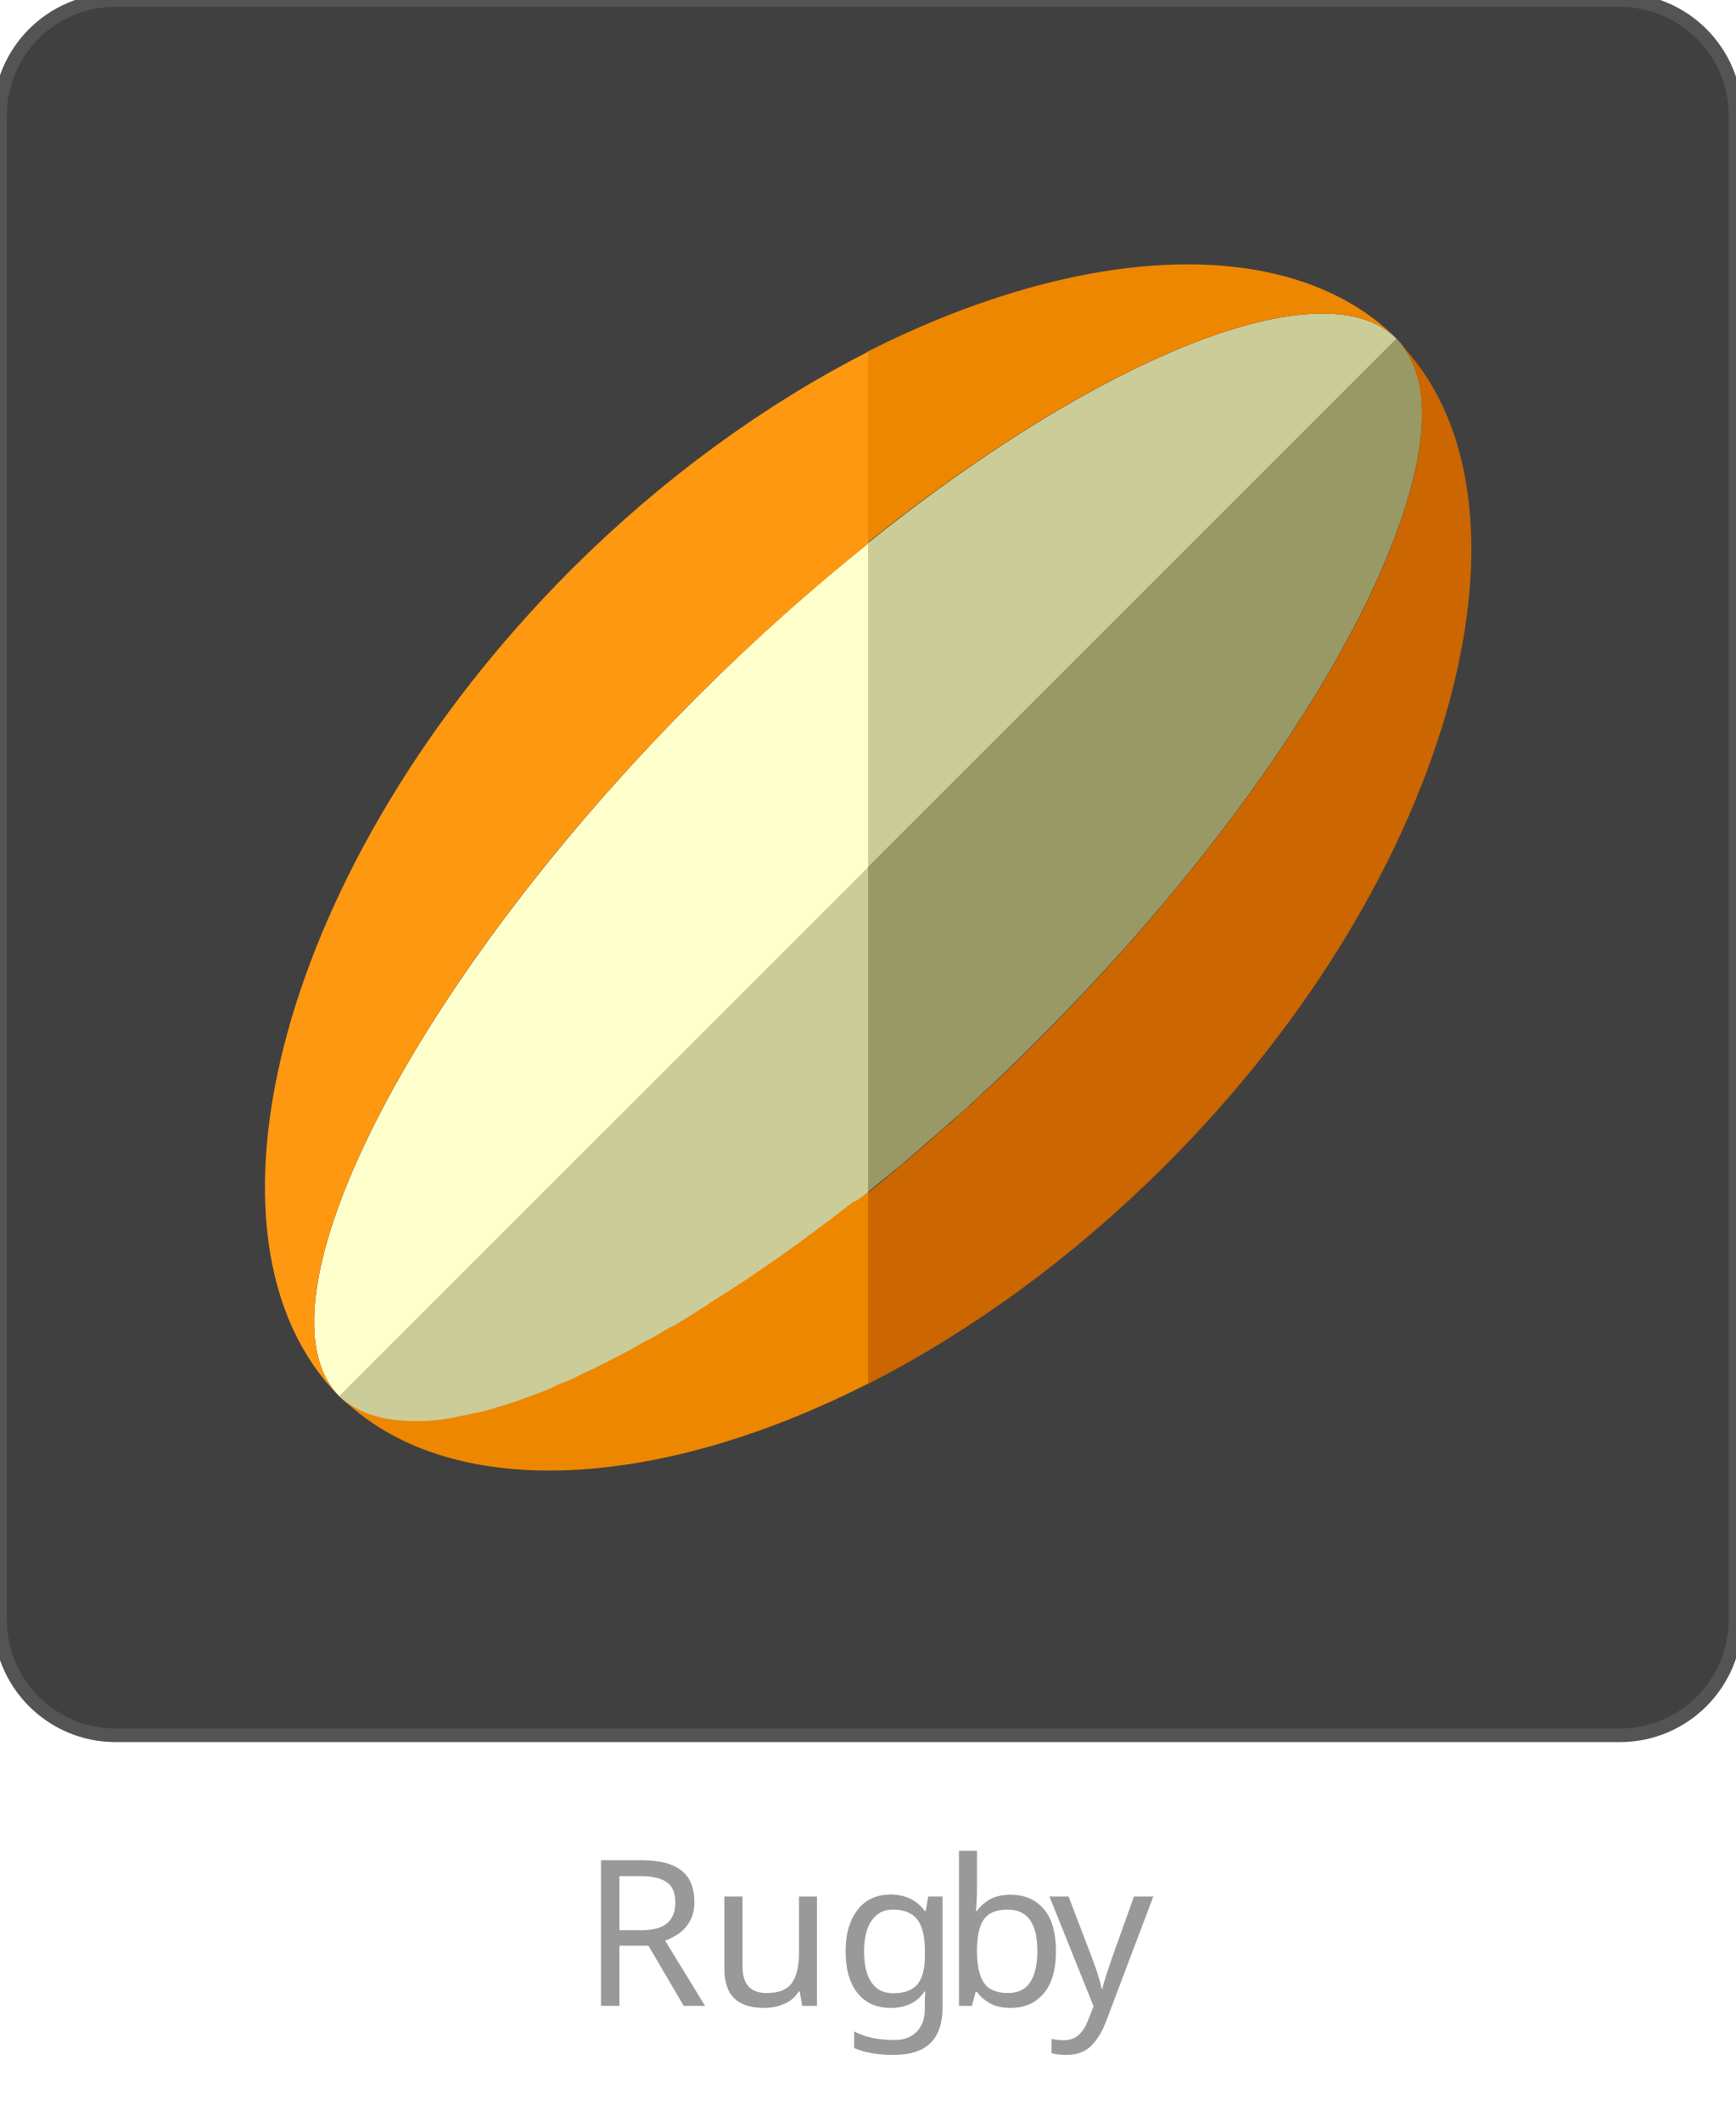
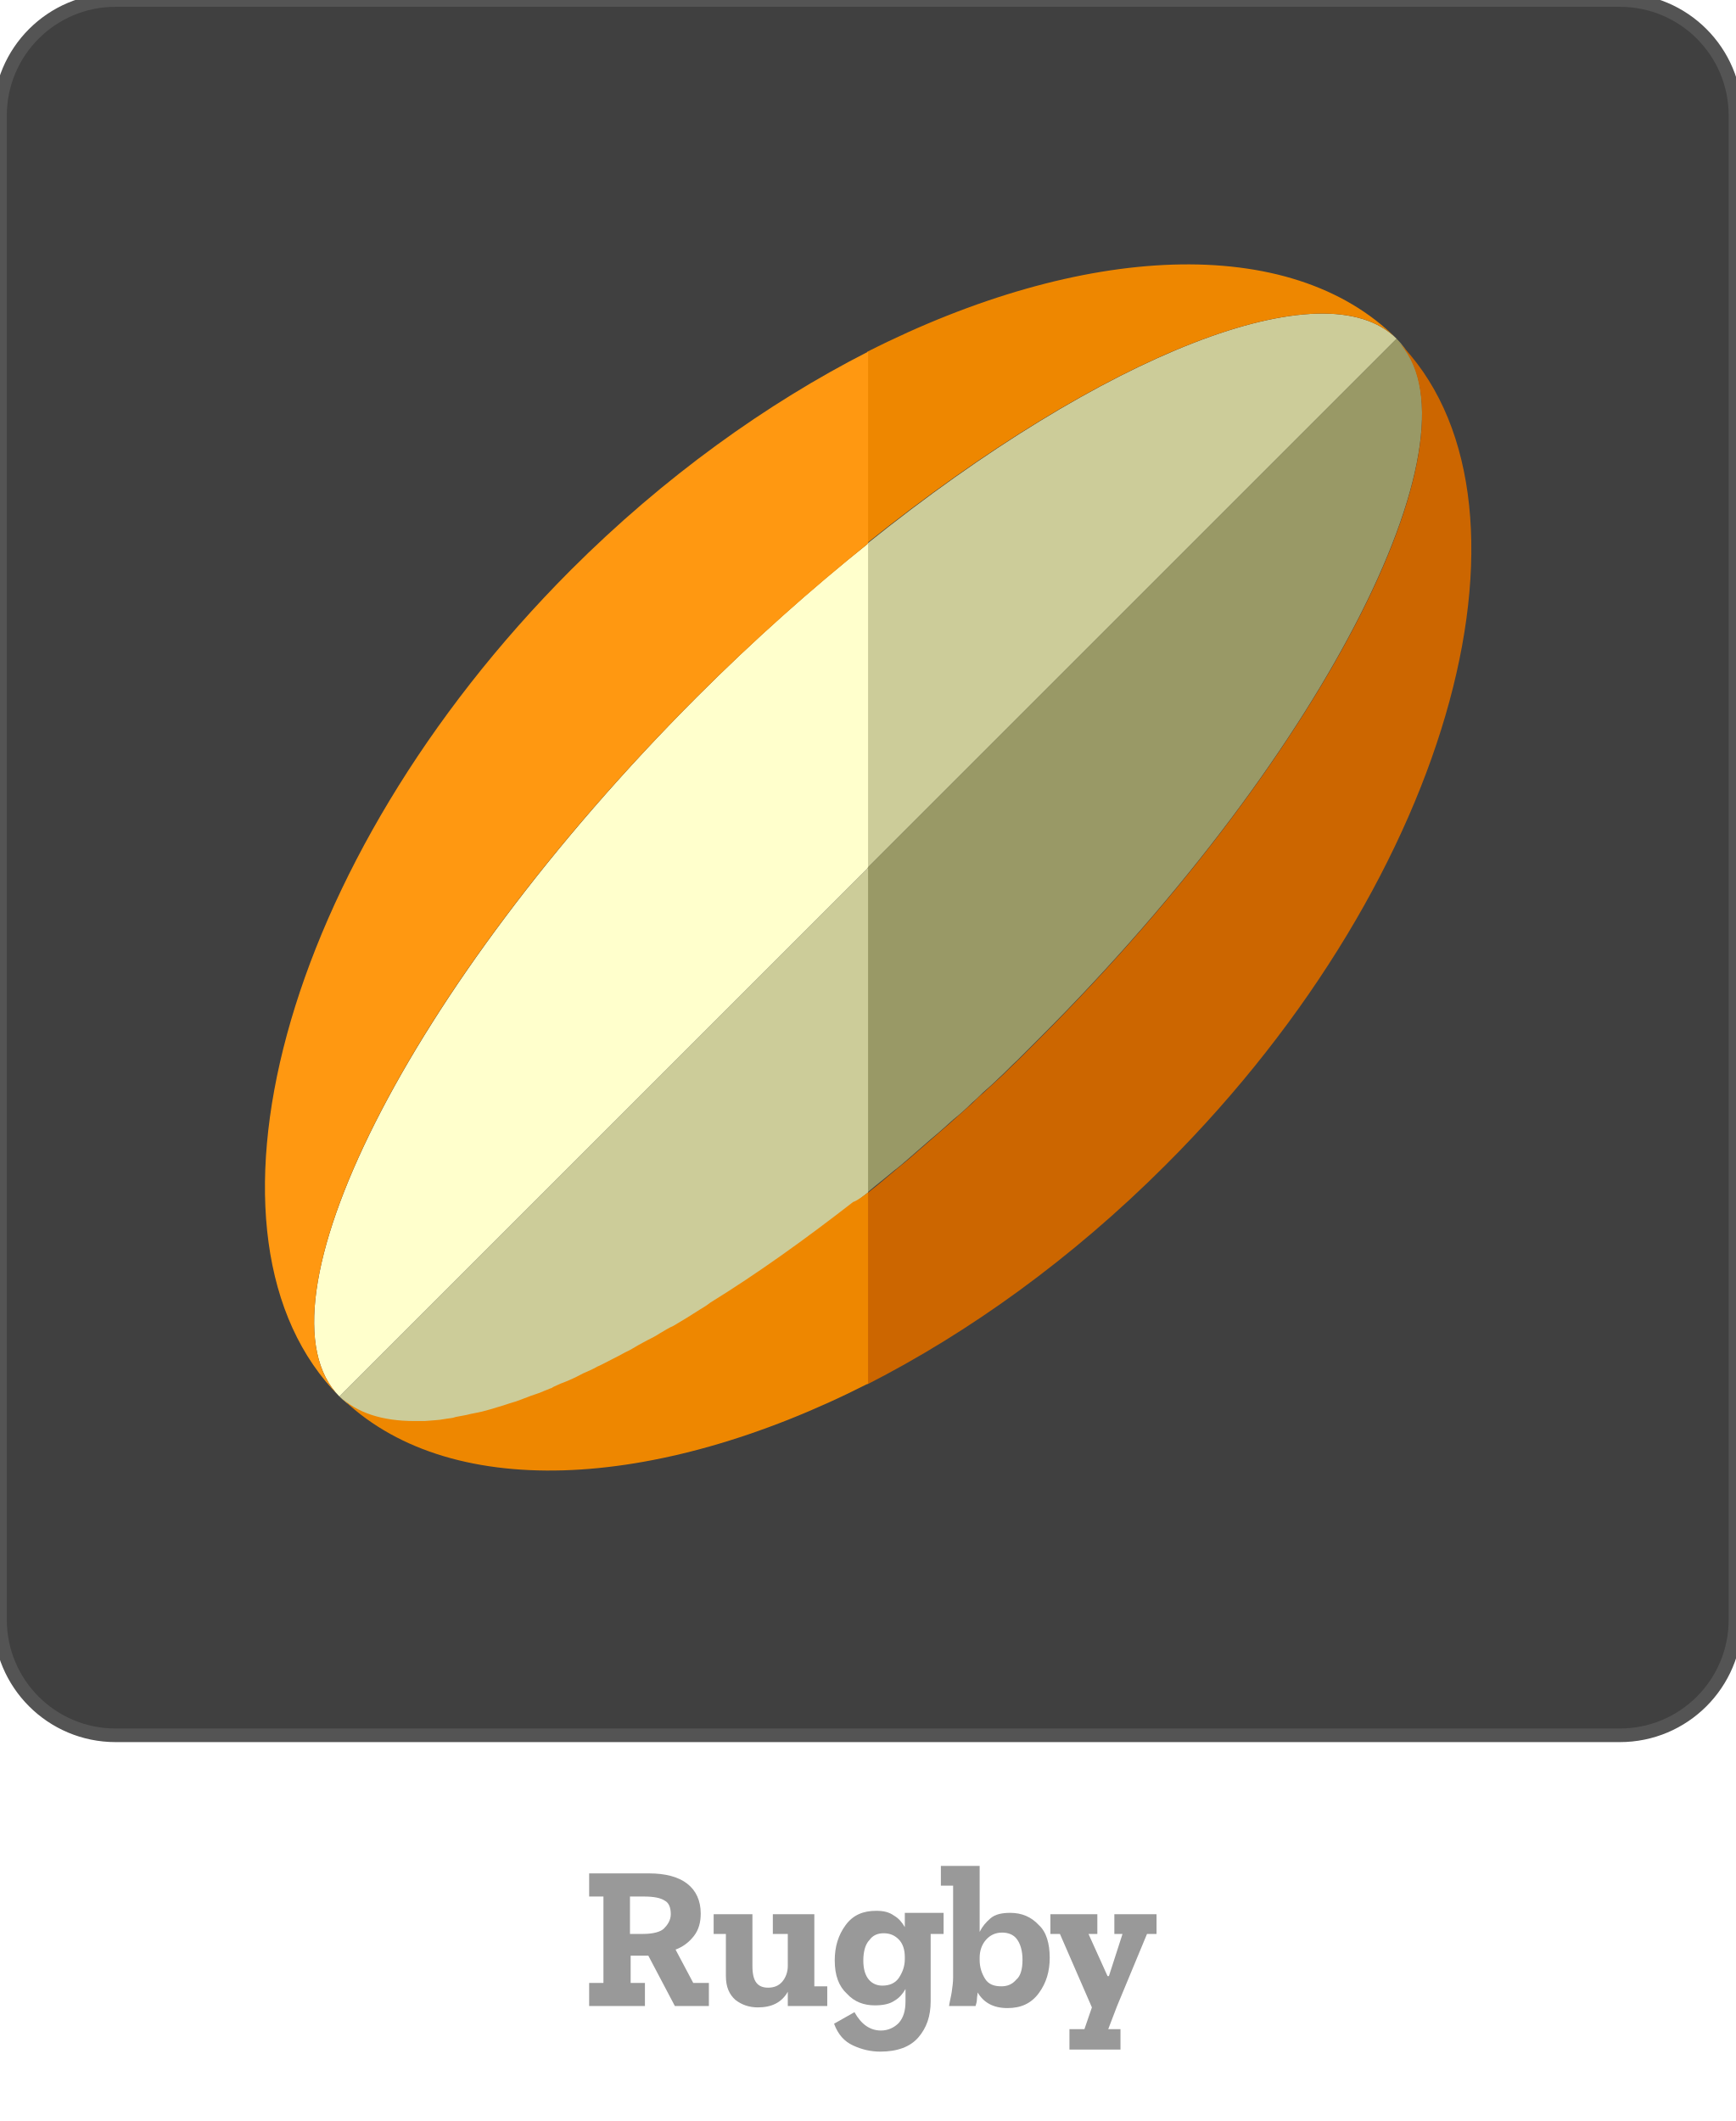
<svg xmlns="http://www.w3.org/2000/svg" version="1.1" id="Municipios_de_la_provincia_de_Santa_Cruz_de_Tenerife" x="0px" y="0px" viewBox="0 0 255.1 311.8" style="enable-background:new 0 0 255.1 311.8;" xml:space="preserve">
  <style type="text/css">
	.st0{fill:#404040;stroke:#545454;stroke-width:2;stroke-miterlimit:10;}
- 	.st1{fill:#999999;}
- 	.st2{font-family:'ZillaSlab-Bold';}
- 	.st3{font-size:30px;}
- 	.st4{fill:#CCCC99;}
- 	.st5{fill:#FFFFCC;}
- 	.st6{fill:#999966;}
- 	.st7{fill:#EE8700;}
- 	.st8{fill:#FF9811;}
- 	.st9{fill:#CC6600;}
+ 	.st1{enable-background:new    ;}
+ 	.st2{fill:#999999;}
+ 	.st3{fill:#CCCC99;}
+ 	.st4{fill:#FFFFCC;}
+ 	.st5{fill:#999966;}
+ 	.st6{fill:#EE8700;}
+ 	.st7{fill:#FF9811;}
+ 	.st8{fill:#CC6600;}
</style>
  <path class="st0" d="M17,0h221.1c9.4,0,17,7.6,17,17v221.1c0,9.4-7.6,17-17,17H17c-9.4,0-17-7.6-17-17V17C0,7.6,7.6,0,17,0z" />
-   <text transform="matrix(1 0 0 1 85.44 294.88)" class="st1 st2 st3">Rug</text>
-   <text transform="matrix(1 0 0 1 138.42 294.88)" class="st1 st2 st3">b</text>
-   <text transform="matrix(1 0 0 1 154.23 294.88)" class="st1 st2 st3">y</text>
-   <path class="st4" d="M205.3,49.8l-77.8,77.8V79.9C162.2,52,194.7,39.2,205.3,49.8z" />
-   <path class="st5" d="M127.6,79.9v47.7l-77.7,77.7c-13.2-13.2,9.7-59.9,52.6-102.9C110.8,94.1,119.2,86.6,127.6,79.9z" />
-   <path class="st6" d="M152.7,152.7c-1,1-2.1,2.1-3.1,3.1c0,0-0.1,0.1-0.1,0.1c-0.9,0.8-1.7,1.7-2.6,2.5c-0.8,0.8-1.6,1.5-2.4,2.2  c-0.5,0.5-1,1-1.6,1.5c-0.9,0.9-1.8,1.7-2.8,2.5c-1,0.9-2.1,1.9-3.2,2.8c-1,0.9-2.1,1.8-3.1,2.7c-0.8,0.7-1.6,1.4-2.4,2  c-1.3,1.1-2.6,2.1-3.9,3.2v-47.7l77.8-77.8C218.5,63,195.7,109.8,152.7,152.7z" />
-   <path class="st4" d="M49.9,205.3l77.7-77.7v47.7c-0.8,0.6-1.5,1.2-2.3,1.8c-7.2,5.6-14.2,10.6-21,14.8c-0.5,0.3-1,0.6-1.5,1  c-0.6,0.4-1.3,0.8-1.9,1.2c-0.7,0.4-1.4,0.8-2,1.2c-0.7,0.4-1.3,0.8-2,1.1c-0.6,0.3-1.2,0.7-1.8,1c-0.4,0.2-0.8,0.5-1.3,0.7  c-0.7,0.4-1.3,0.7-2,1.1c-0.6,0.3-1.2,0.7-1.9,1c-0.7,0.4-1.4,0.7-2.2,1.1c-0.7,0.3-1.4,0.7-2.1,1c-1.1,0.5-2.2,1-3.3,1.5  c-0.4,0.2-0.8,0.3-1.1,0.5c-0.1,0.1-0.3,0.1-0.4,0.2c-0.4,0.2-0.8,0.3-1.2,0.5c-0.8,0.3-1.5,0.6-2.2,0.8c-0.6,0.2-1.1,0.4-1.6,0.6  c-0.6,0.2-1.3,0.4-1.9,0.6c-0.7,0.2-1.4,0.4-2,0.6c-0.4,0.1-0.8,0.2-1.1,0.3c-0.8,0.2-1.5,0.4-2.3,0.5c-0.5,0.1-1,0.2-1.6,0.3  c-0.5,0.1-1.1,0.2-1.6,0.3c-1.1,0.2-2.1,0.2-3,0.3c0,0,0,0-0.1,0c-0.5,0-0.9,0-1.4,0C56.2,209,52.4,207.8,49.9,205.3z" />
-   <path class="st7" d="M205.3,49.8c-10.6-10.6-43.1,2.2-77.8,30V51.7C159.1,35.7,189.7,34.2,205.3,49.8z" />
-   <path class="st8" d="M127.6,51.7v28.2c-8.3,6.7-16.8,14.2-25.1,22.5c-42.9,42.9-65.8,89.7-52.6,102.9c-23-23-8.9-78.5,34-121.5  C97.6,70.1,112.7,59.3,127.6,51.7z" />
-   <path class="st9" d="M171.3,171.3c-13.8,13.8-28.9,24.6-43.8,32.2v-28.1c1.3-1,2.6-2.1,3.9-3.2c0.8-0.7,1.6-1.3,2.4-2  c1-0.9,2.1-1.8,3.1-2.7c1-0.9,2.1-1.8,3.2-2.8c0.9-0.8,1.9-1.7,2.8-2.5c0.5-0.5,1-1,1.6-1.5c0.8-0.7,1.6-1.5,2.4-2.2  c0.9-0.8,1.7-1.7,2.6-2.5c0-0.1,0.1-0.1,0.1-0.1c1-1,2.1-2.1,3.1-3.1c42.9-42.9,65.8-89.6,52.6-102.8  C228.3,72.8,214.3,128.4,171.3,171.3z" />
-   <path class="st7" d="M127.6,175.3v28.1c-31.5,16-62.1,17.4-77.7,1.8c2.5,2.5,6.3,3.7,11,3.7c0.5,0,0.9,0,1.4,0c0,0,0,0,0.1,0  c1-0.1,2-0.1,3-0.3c0.5-0.1,1.1-0.1,1.6-0.3c0.5-0.1,1-0.2,1.6-0.3c0.7-0.2,1.5-0.3,2.3-0.5c0.4-0.1,0.7-0.2,1.1-0.3  c0.7-0.2,1.3-0.4,2-0.6c0.6-0.2,1.2-0.4,1.9-0.6c0.5-0.2,1.1-0.4,1.6-0.6c0.7-0.3,1.5-0.5,2.2-0.8c0.4-0.2,0.8-0.3,1.2-0.5  c0.1,0,0.3-0.1,0.4-0.2c0.4-0.2,0.7-0.3,1.1-0.5c1.1-0.4,2.2-0.9,3.3-1.5c0.7-0.3,1.4-0.6,2.1-1c0.7-0.3,1.4-0.7,2.2-1.1  c0.6-0.3,1.2-0.6,1.9-1c0.7-0.3,1.3-0.7,2-1.1c0.4-0.2,0.9-0.5,1.3-0.7c0.6-0.3,1.2-0.6,1.8-1c0.7-0.4,1.3-0.8,2-1.1  c0.7-0.4,1.3-0.8,2-1.2c0.6-0.4,1.3-0.8,1.9-1.2c0.5-0.3,1-0.6,1.5-1c6.8-4.2,13.8-9.2,21-14.8C126,176.5,126.8,175.9,127.6,175.3z" />
+   <g class="st1">
+     <path class="st2" d="M104.2,294.9h-5l-3.9-7.4h-2.6v4h2.1v3.4h-8.2v-3.4h2.1v-12.7h-2.1v-3.4h8.8c2.4,0,4.3,0.5,5.6,1.5   c1.3,1,2,2.5,2,4.4c0,1.3-0.3,2.4-1,3.3c-0.7,0.9-1.6,1.6-2.7,2l2.6,4.9h2.3V294.9z M98.6,281.4c0-1-0.3-1.7-0.9-2   c-0.6-0.4-1.6-0.6-3.1-0.6h-2v5.5h1.9c1.5,0,2.6-0.3,3.1-0.8S98.6,282.3,98.6,281.4z" />
+     <path class="st2" d="M121.6,294.9h-5.8v-2.1c-0.9,1.6-2.4,2.3-4.4,2.3c-1.3,0-2.4-0.4-3.3-1.1c-0.9-0.8-1.4-1.9-1.4-3.5v-6.2h-1.8   v-2.9h5.7v7.6c0,1.2,0.2,2,0.6,2.5c0.4,0.5,1,0.7,1.7,0.7c0.9,0,1.6-0.3,2.1-0.9c0.5-0.6,0.8-1.4,0.8-2.3v-4.7h-2.2v-2.9h6.1V292   h1.9V294.9z" />
+     <path class="st2" d="M138.6,284.3h-1.8v9.9c0,2.2-0.6,3.9-1.8,5.3c-1.2,1.4-3.1,2.1-5.6,2.1c-1.4,0-2.7-0.3-4-0.9   c-1.3-0.6-2.2-1.6-2.8-3.2l3-1.7c1,1.8,2.3,2.7,3.9,2.7c1,0,1.9-0.4,2.6-1.1c0.7-0.8,1-1.8,1-3.2v-1.8c-0.4,0.7-0.9,1.3-1.6,1.7   c-0.7,0.5-1.7,0.7-2.9,0.7c-1.6,0-3-0.5-4.1-1.7c-1.2-1.1-1.8-2.7-1.8-4.9c0-2,0.5-3.7,1.6-5.2s2.6-2.1,4.5-2.1   c1.1,0,1.9,0.2,2.6,0.7c0.7,0.4,1.2,1,1.6,1.7v-2.1h5.7V284.3z M133,288v-0.3c0-1.1-0.3-2-0.9-2.6c-0.6-0.6-1.3-0.9-2.2-0.9   c-0.9,0-1.6,0.3-2.1,1c-0.6,0.6-0.9,1.7-0.9,3c0,1.3,0.3,2.2,0.8,2.8c0.5,0.6,1.2,0.9,2,0.9c1.1,0,1.9-0.4,2.4-1.1   C132.7,289.9,133,289,133,288z" />
+   </g>
+   <g class="st1">
+     <path class="st2" d="M154.3,287.8c0,2-0.5,3.7-1.6,5.2s-2.6,2.2-4.6,2.2c-2.1,0-3.5-0.8-4.4-2.3c0,0.3-0.1,0.7-0.1,1   s-0.1,0.7-0.2,1h-3.9c0.1-0.7,0.3-1.4,0.4-2.1c0.1-0.7,0.2-1.4,0.2-2.1v-13.5h-1.8v-2.9h5.7v9.7c0.4-0.8,0.9-1.4,1.6-2   c0.7-0.6,1.7-0.8,2.9-0.8c1.7,0,3.1,0.6,4.2,1.8C153.8,284,154.3,285.7,154.3,287.8z M150.3,288.1c0-1.3-0.3-2.3-0.8-3   s-1.3-1-2.2-1c-1,0-1.8,0.4-2.4,1.1s-0.9,1.6-0.9,2.6v0.3c0,1.1,0.3,2,0.8,2.8s1.3,1.1,2.4,1.1c0.9,0,1.6-0.3,2.2-1   C150,290.5,150.3,289.5,150.3,288.1z" />
+   </g>
+   <g class="st1">
+     <path class="st2" d="M169.9,284.3h-1.3l-4.4,10.6l-1.3,3.4h1.8v3h-7.5v-3h2.2l1.1-3.2l-4.7-10.8h-1.4v-2.9h6.9v2.9h-1.3l2.8,6.2   h0.2l2-6.2h-1.2v-2.9h6.2V284.3z" />
+   </g>
+   <path class="st3" d="M205.3,49.8l-77.8,77.8V79.9C162.2,52,194.7,39.2,205.3,49.8z" />
+   <path class="st4" d="M127.6,79.9v47.7l-77.7,77.7c-13.2-13.2,9.7-59.9,52.6-102.9C110.8,94.1,119.2,86.6,127.6,79.9z" />
+   <path class="st5" d="M152.7,152.7c-1,1-2.1,2.1-3.1,3.1c0,0-0.1,0.1-0.1,0.1c-0.9,0.8-1.7,1.7-2.6,2.5c-0.8,0.8-1.6,1.5-2.4,2.2  c-0.5,0.5-1,1-1.6,1.5c-0.9,0.9-1.8,1.7-2.8,2.5c-1,0.9-2.1,1.9-3.2,2.8c-1,0.9-2.1,1.8-3.1,2.7c-0.8,0.7-1.6,1.4-2.4,2  c-1.3,1.1-2.6,2.1-3.9,3.2v-47.7l77.8-77.8C218.5,63,195.7,109.8,152.7,152.7z" />
+   <path class="st3" d="M49.9,205.3l77.7-77.7v47.7c-0.8,0.6-1.5,1.2-2.3,1.8c-7.2,5.6-14.2,10.6-21,14.8c-0.5,0.3-1,0.6-1.5,1  c-0.6,0.4-1.3,0.8-1.9,1.2c-0.7,0.4-1.4,0.8-2,1.2c-0.7,0.4-1.3,0.8-2,1.1c-0.6,0.3-1.2,0.7-1.8,1c-0.4,0.2-0.8,0.5-1.3,0.7  c-0.7,0.4-1.3,0.7-2,1.1c-0.6,0.3-1.2,0.7-1.9,1c-0.7,0.4-1.4,0.7-2.2,1.1c-0.7,0.3-1.4,0.7-2.1,1c-1.1,0.5-2.2,1-3.3,1.5  c-0.4,0.2-0.8,0.3-1.1,0.5c-0.1,0.1-0.3,0.1-0.4,0.2c-0.4,0.2-0.8,0.3-1.2,0.5c-0.8,0.3-1.5,0.6-2.2,0.8c-0.6,0.2-1.1,0.4-1.6,0.6  c-0.6,0.2-1.3,0.4-1.9,0.6c-0.7,0.2-1.4,0.4-2,0.6c-0.4,0.1-0.8,0.2-1.1,0.3c-0.8,0.2-1.5,0.4-2.3,0.5c-0.5,0.1-1,0.2-1.6,0.3  c-0.5,0.1-1.1,0.2-1.6,0.3c-1.1,0.2-2.1,0.2-3,0.3c0,0,0,0-0.1,0c-0.5,0-0.9,0-1.4,0C56.2,209,52.4,207.8,49.9,205.3z" />
+   <path class="st6" d="M205.3,49.8c-10.6-10.6-43.1,2.2-77.8,30V51.7C159.1,35.7,189.7,34.2,205.3,49.8z" />
+   <path class="st7" d="M127.6,51.7v28.2c-8.3,6.7-16.8,14.2-25.1,22.5c-42.9,42.9-65.8,89.7-52.6,102.9c-23-23-8.9-78.5,34-121.5  C97.6,70.1,112.7,59.3,127.6,51.7z" />
+   <path class="st8" d="M171.3,171.3c-13.8,13.8-28.9,24.6-43.8,32.2v-28.1c1.3-1,2.6-2.1,3.9-3.2c0.8-0.7,1.6-1.3,2.4-2  c1-0.9,2.1-1.8,3.1-2.7c1-0.9,2.1-1.8,3.2-2.8c0.9-0.8,1.9-1.7,2.8-2.5c0.5-0.5,1-1,1.6-1.5c0.8-0.7,1.6-1.5,2.4-2.2  c0.9-0.8,1.7-1.7,2.6-2.5c0-0.1,0.1-0.1,0.1-0.1c1-1,2.1-2.1,3.1-3.1c42.9-42.9,65.8-89.6,52.6-102.8  C228.3,72.8,214.3,128.4,171.3,171.3z" />
+   <path class="st6" d="M127.6,175.3v28.1c-31.5,16-62.1,17.4-77.7,1.8c2.5,2.5,6.3,3.7,11,3.7c0.5,0,0.9,0,1.4,0c0,0,0,0,0.1,0  c1-0.1,2-0.1,3-0.3c0.5-0.1,1.1-0.1,1.6-0.3c0.5-0.1,1-0.2,1.6-0.3c0.7-0.2,1.5-0.3,2.3-0.5c0.4-0.1,0.7-0.2,1.1-0.3  c0.7-0.2,1.3-0.4,2-0.6c0.6-0.2,1.2-0.4,1.9-0.6c0.5-0.2,1.1-0.4,1.6-0.6c0.7-0.3,1.5-0.5,2.2-0.8c0.4-0.2,0.8-0.3,1.2-0.5  c0.1,0,0.3-0.1,0.4-0.2c0.4-0.2,0.7-0.3,1.1-0.5c1.1-0.4,2.2-0.9,3.3-1.5c0.7-0.3,1.4-0.6,2.1-1c0.7-0.3,1.4-0.7,2.2-1.1  c0.6-0.3,1.2-0.6,1.9-1c0.7-0.3,1.3-0.7,2-1.1c0.4-0.2,0.9-0.5,1.3-0.7c0.6-0.3,1.2-0.6,1.8-1c0.7-0.4,1.3-0.8,2-1.1  c0.7-0.4,1.3-0.8,2-1.2c0.6-0.4,1.3-0.8,1.9-1.2c0.5-0.3,1-0.6,1.5-1c6.8-4.2,13.8-9.2,21-14.8C126,176.5,126.8,175.9,127.6,175.3z" />
</svg>
